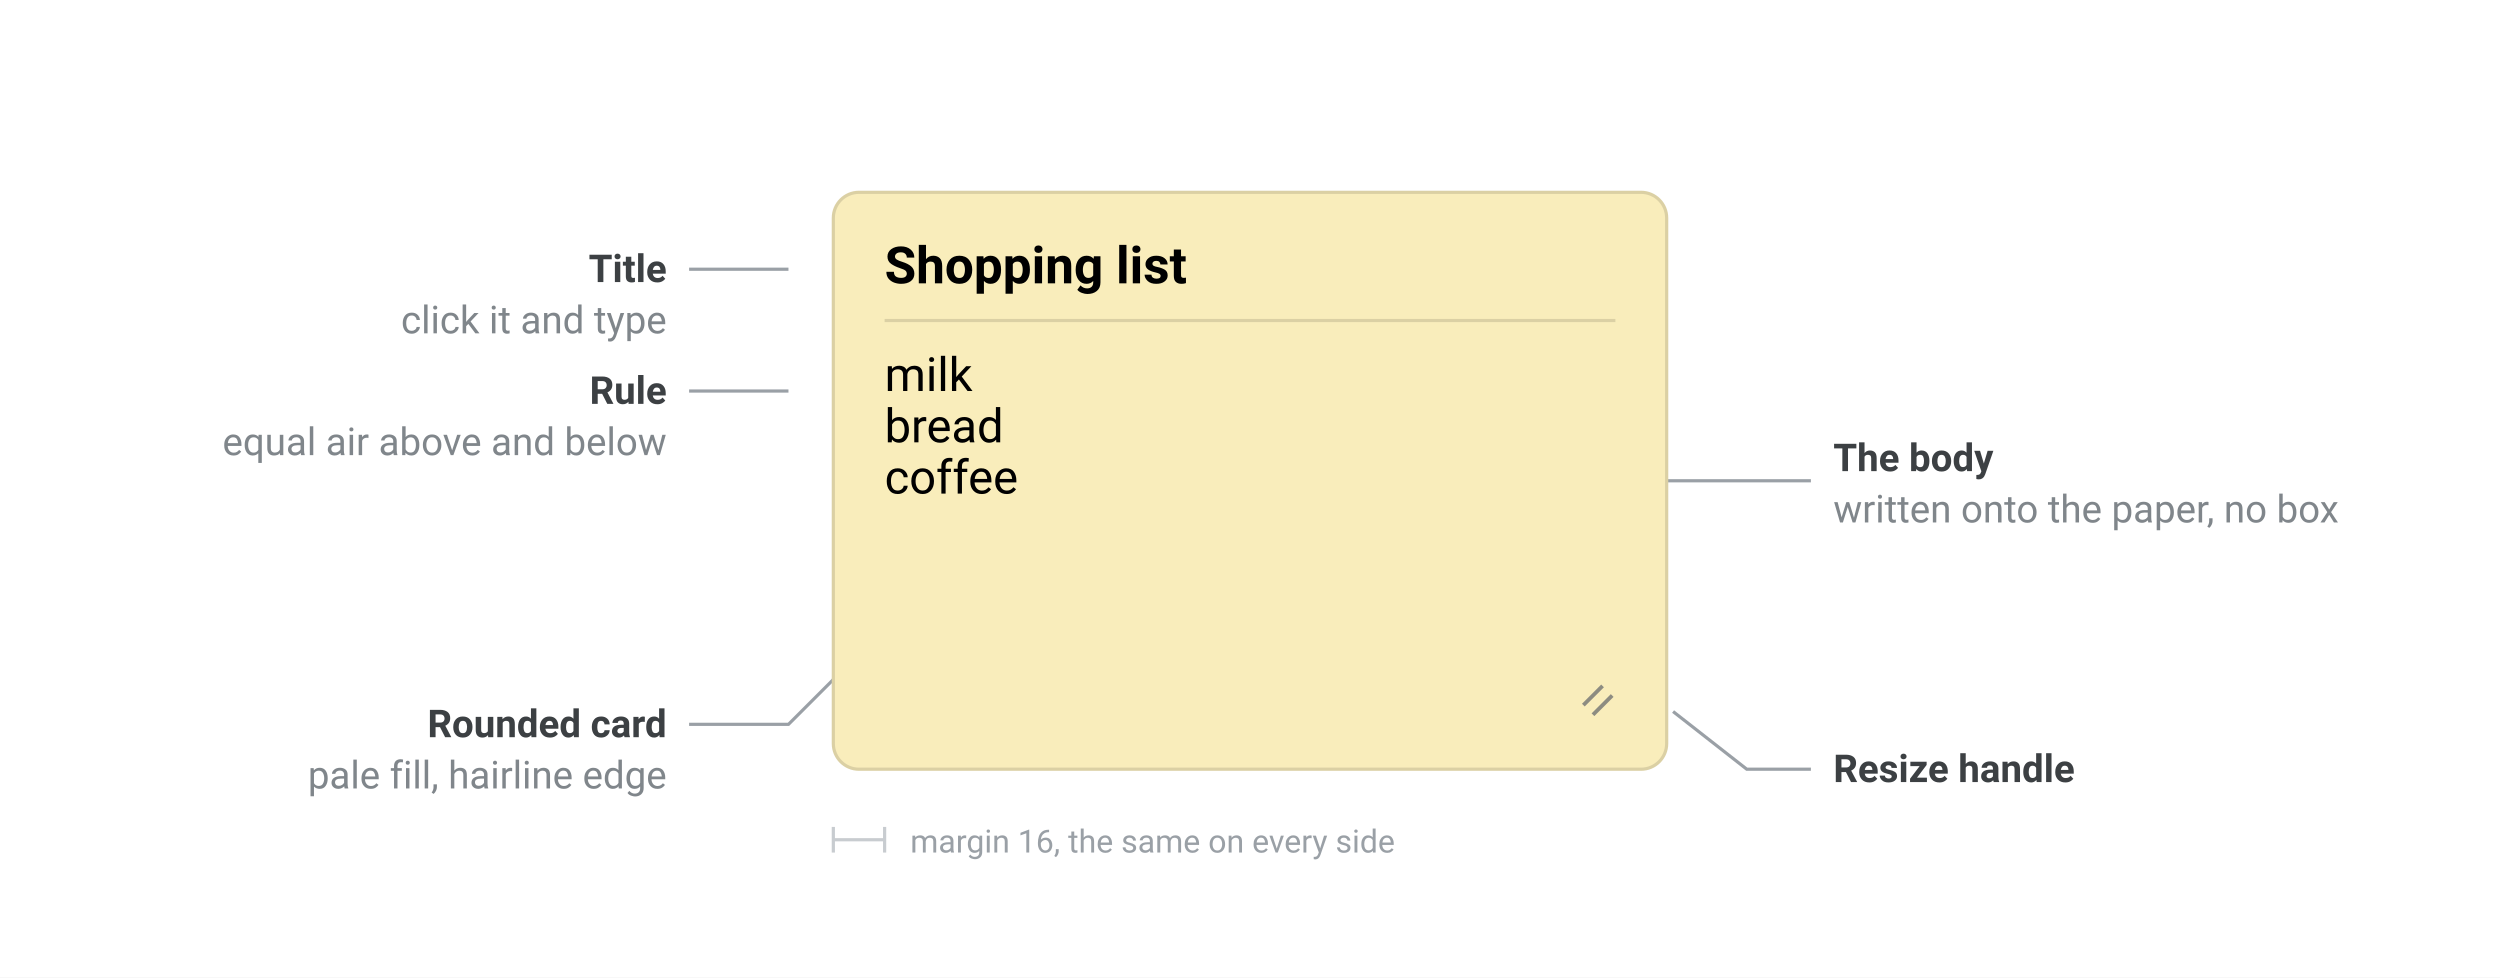
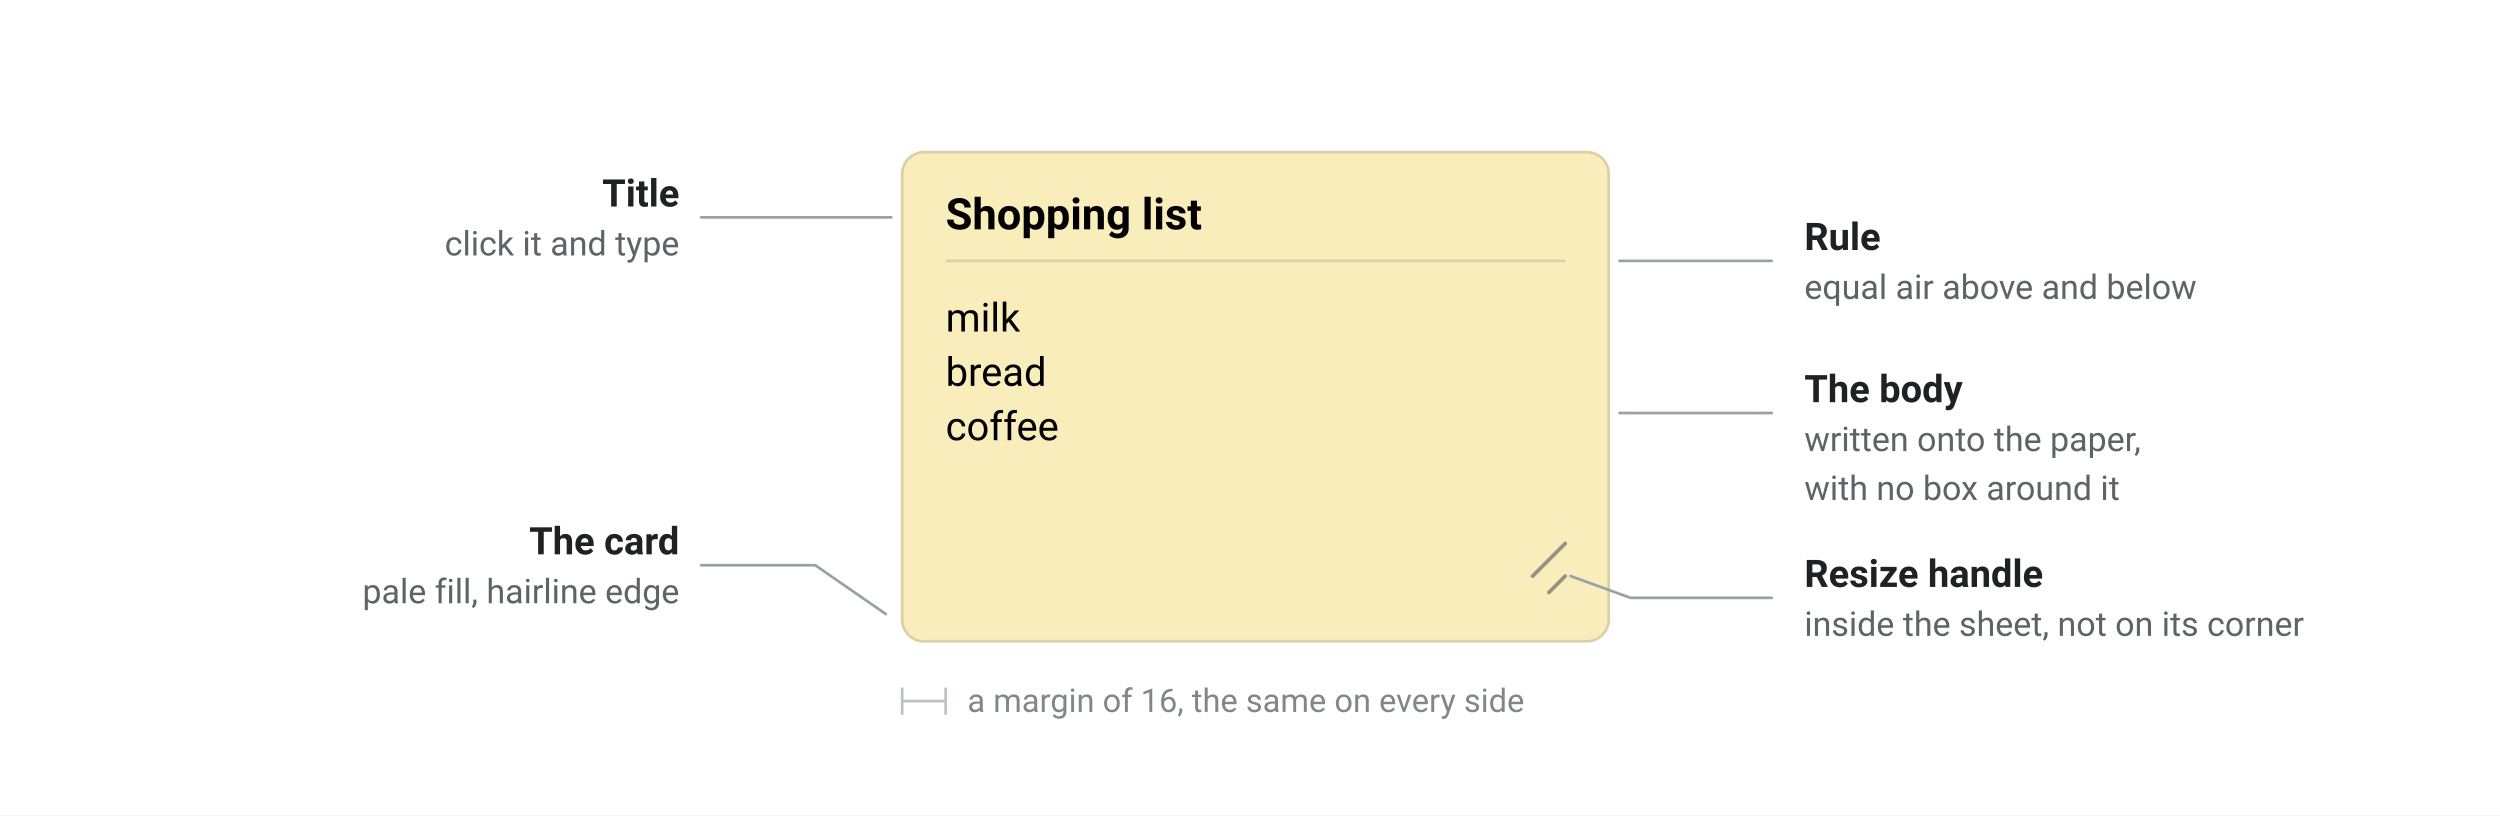
- <svg xmlns="http://www.w3.org/2000/svg" width="780" height="305" viewBox="0 0 780 305" font-family="system-ui, -apple-system, Segoe UI, Roboto, sans-serif">
-   <rect width="780" height="305" fill="#ffffff" />
-   <g stroke="#9aa0a6" stroke-width="1" fill="none">
-     <path d="M215 84 H 246" />
-     <path d="M215 122 H 246" />
-     <path d="M215 226 H 246 L 260 212" />
-     <path d="M565 150 H 420" />
-     <path d="M565 240 H 545 L 522 222" />
-   </g>
-   <g font-size="12" fill="#3c4043">
-     <text x="208" y="88" text-anchor="end" font-weight="600">Title</text>
-     <text x="208" y="104" text-anchor="end" fill="#80868b">click it and type</text>
-     <text x="208" y="126" text-anchor="end" font-weight="600">Rule</text>
-     <text x="208" y="142" text-anchor="end" fill="#80868b">equal air above and below</text>
-     <text x="208" y="230" text-anchor="end" font-weight="600">Rounded card</text>
-     <text x="208" y="246" text-anchor="end" fill="#80868b">pale fill, hairline edge</text>
-     <text x="572" y="147" font-weight="600">The body</text>
-     <text x="572" y="163" fill="#80868b">written onto the paper, no box</text>
-     <text x="572" y="244" font-weight="600">Resize handle</text>
-   </g>
-   <g transform="translate(260, 60)">
+ <svg xmlns="http://www.w3.org/2000/svg" width="920" height="300" viewBox="0 0 920 300" font-family="system-ui, -apple-system, 'Segoe UI', Roboto, Helvetica, Arial, sans-serif">
+   <rect width="920" height="300" fill="#ffffff" />
+   <g transform="translate(332, 56)">
    <rect width="260" height="180" rx="8" ry="8" fill="#f9edbb" stroke="#dbd0a4" stroke-width="1" />
    <text x="16" y="24" font-size="16" font-weight="bold" fill="#000000" dominant-baseline="middle">Shopping list</text>
    <line x1="16" y1="40" x2="244" y2="40" stroke="#dbd0a4" stroke-width="1" />
    <g font-size="14.67" fill="#000000">
-       <text x="16" y="62">milk</text>
-       <text x="16" y="78">bread</text>
-       <text x="16" y="94">coffee</text>
+       <text x="16" y="66">milk</text>
+       <text x="16" y="86">bread</text>
+       <text x="16" y="106">coffee</text>
    </g>
-     <g stroke="#5f6368" stroke-width="1.2" fill="none" opacity="0.7">
-       <path d="M234 160 L 240 154" />
-       <path d="M237 163 L 243 157" />
+     <g stroke="#5f6368" stroke-width="1.4" fill="none" opacity="0.65" stroke-linecap="round">
+       <path d="M232 156 L 244 144" />
+       <path d="M238 162 L 244 156" />
    </g>
  </g>
-   <g stroke="#c8ccd0" stroke-width="1" fill="none">
-     <path d="M260 262 H 276" />
-     <path d="M260 258 V 266" />
-     <path d="M276 258 V 266" />
+   <g stroke="#9aa0a6" stroke-width="1" fill="none" stroke-linecap="round">
+     <path d="M258 80 H 328" />
+     <path d="M258 208 H 300 L 326 226" />
+     <path d="M652 96 H 596" />
+     <path d="M652 152 H 596" />
+     <path d="M652 220 H 600 L 578 212" />
  </g>
-   <text x="284" y="266" font-size="10" fill="#9aa0a6">margin 16, the same on every side</text>
+   <g font-size="14" fill="#202124">
+     <text x="250" y="76" text-anchor="end" font-weight="600">Title</text>
+     <text x="250" y="94" text-anchor="end" font-size="12.5" fill="#5f6368">click it and type</text>
+     <text x="250" y="204" text-anchor="end" font-weight="600">The card</text>
+     <text x="250" y="222" text-anchor="end" font-size="12.5" fill="#5f6368">pale fill, hairline edge</text>
+     <text x="664" y="92" font-weight="600">Rule</text>
+     <text x="664" y="110" font-size="12.5" fill="#5f6368">equal air above and below</text>
+     <text x="664" y="148" font-weight="600">The body</text>
+     <text x="664" y="166" font-size="12.5" fill="#5f6368">written onto the paper,</text>
+     <text x="664" y="184" font-size="12.5" fill="#5f6368">with no box around it</text>
+     <text x="664" y="216" font-weight="600">Resize handle</text>
+     <text x="664" y="234" font-size="12.5" fill="#5f6368">inside the sheet, not on its corner</text>
+   </g>
+   <g stroke="#bdc1c6" stroke-width="1" fill="none">
+     <path d="M332 258 H 348" />
+     <path d="M332 253 V 263" />
+     <path d="M348 253 V 263" />
+   </g>
+   <text x="356" y="262" font-size="12" fill="#80868b">a margin of 16, the same on every side</text>
</svg>
